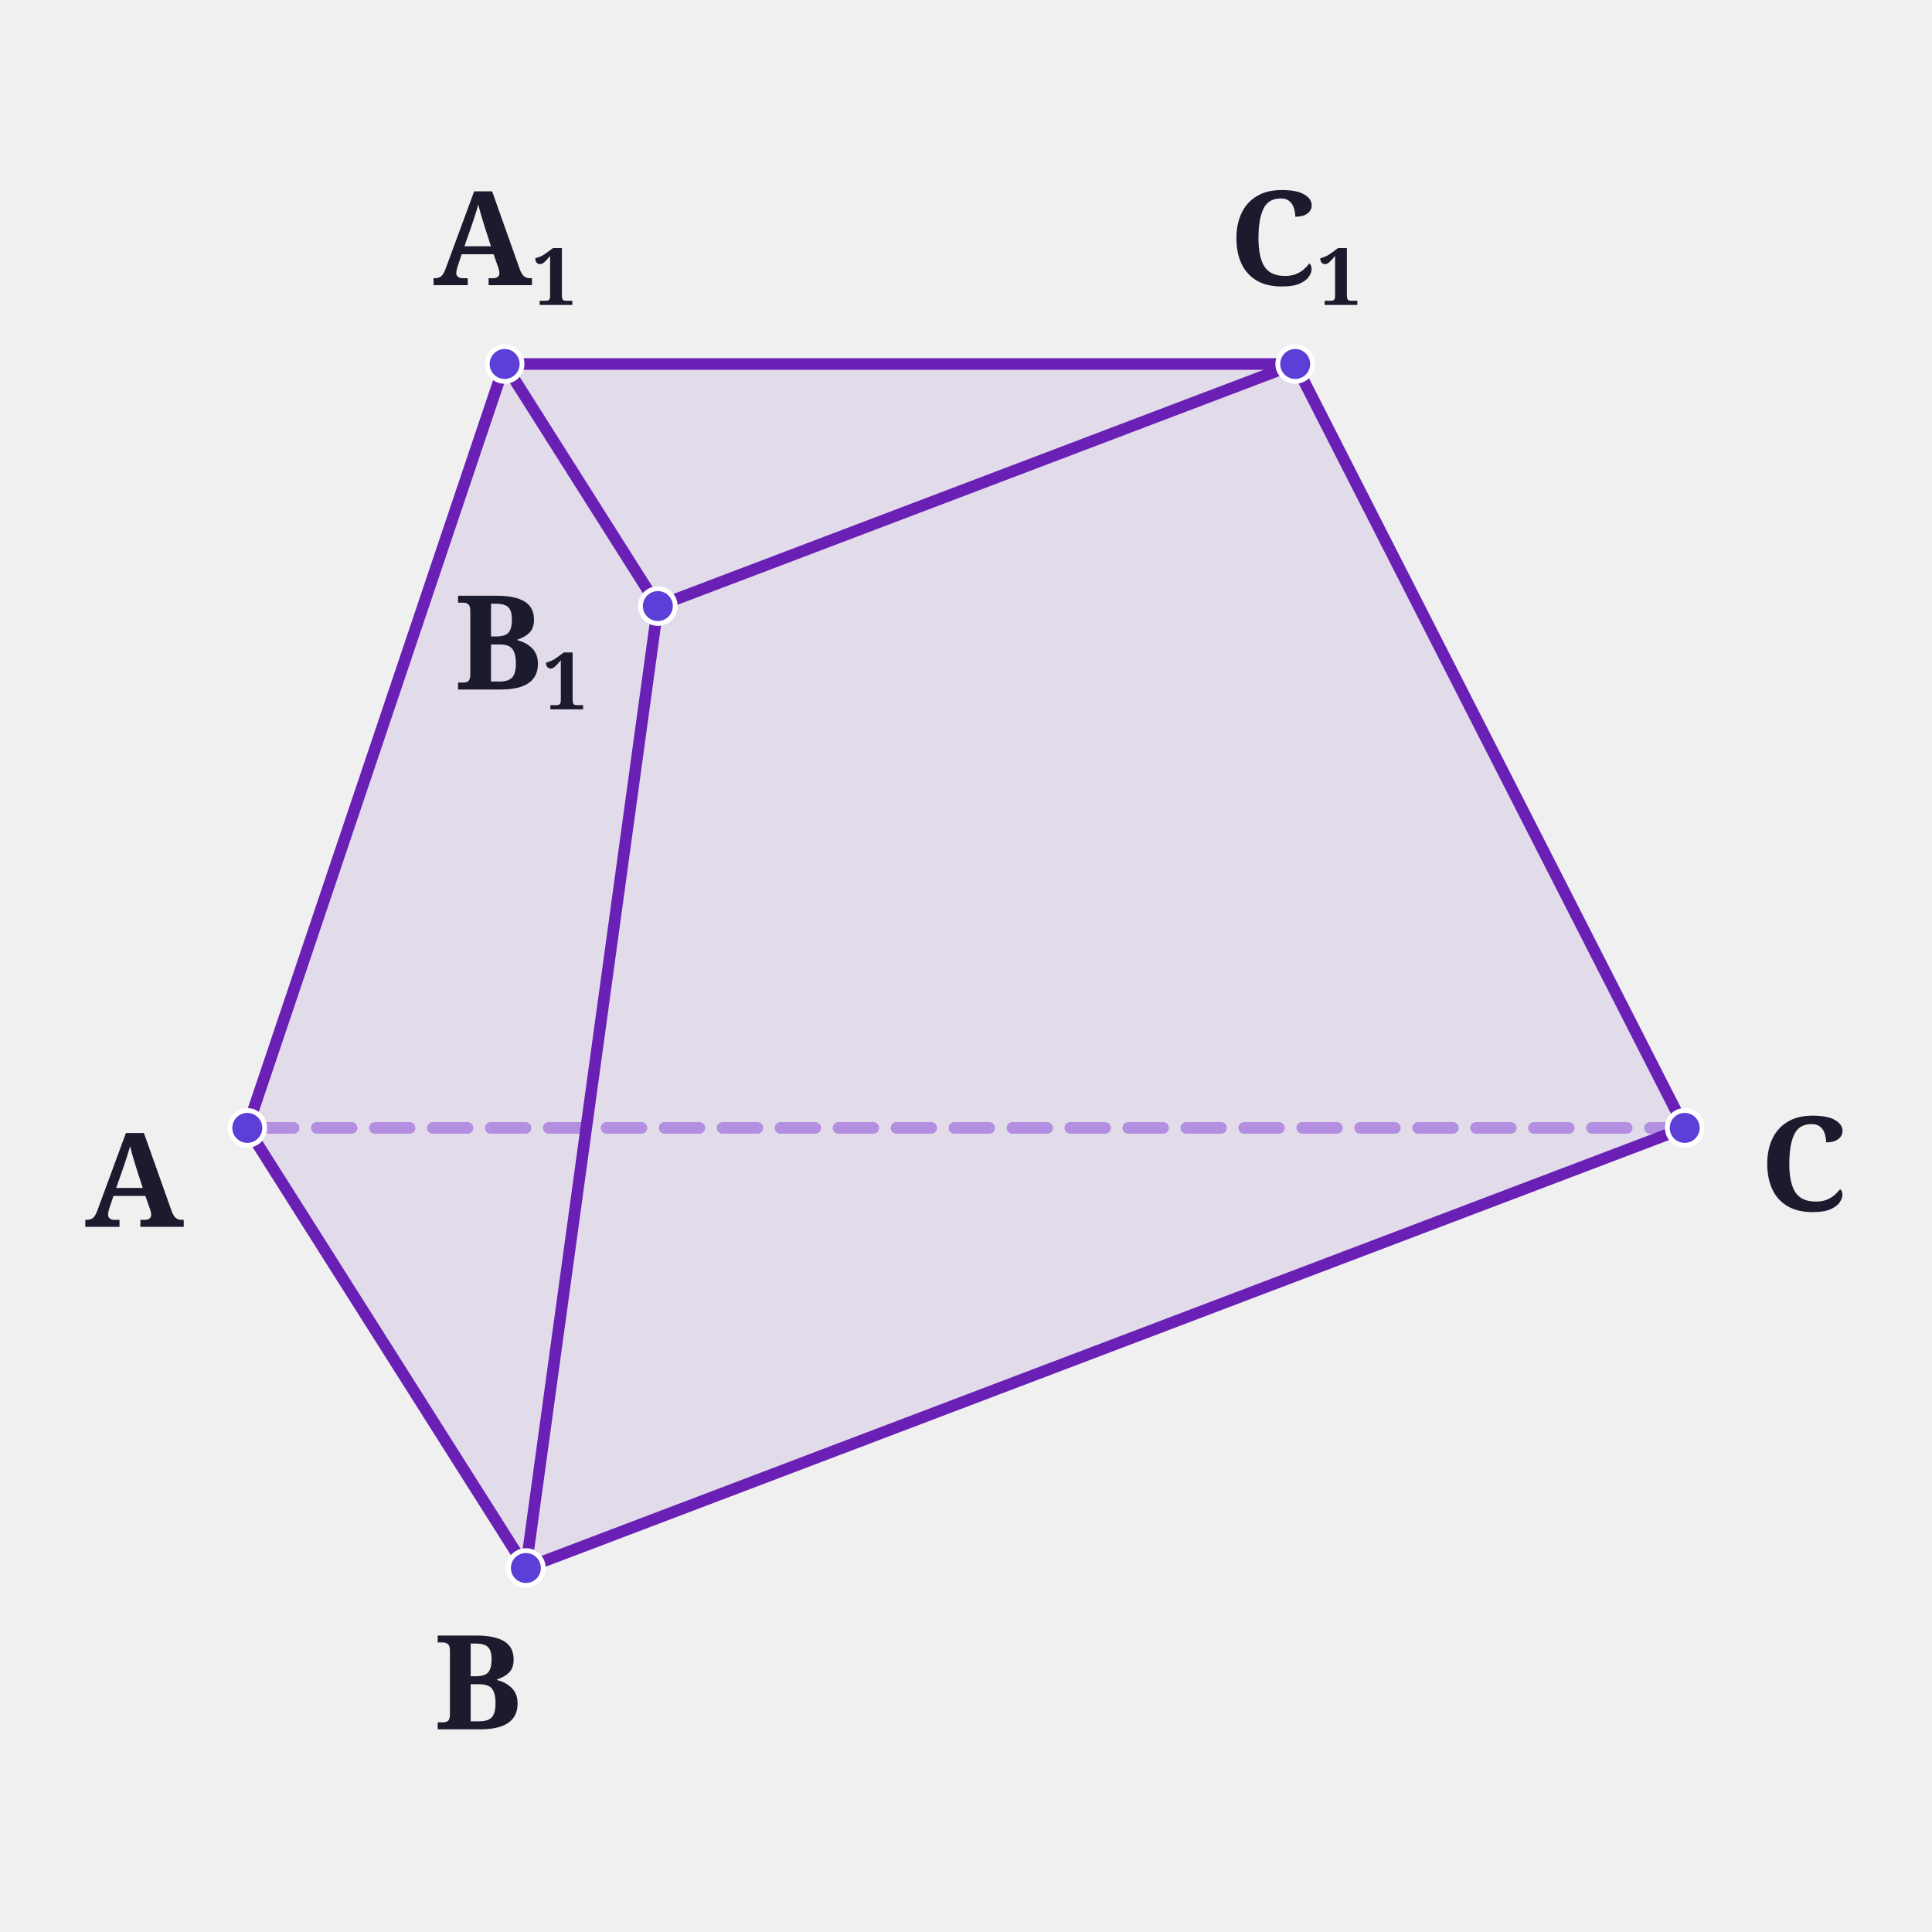
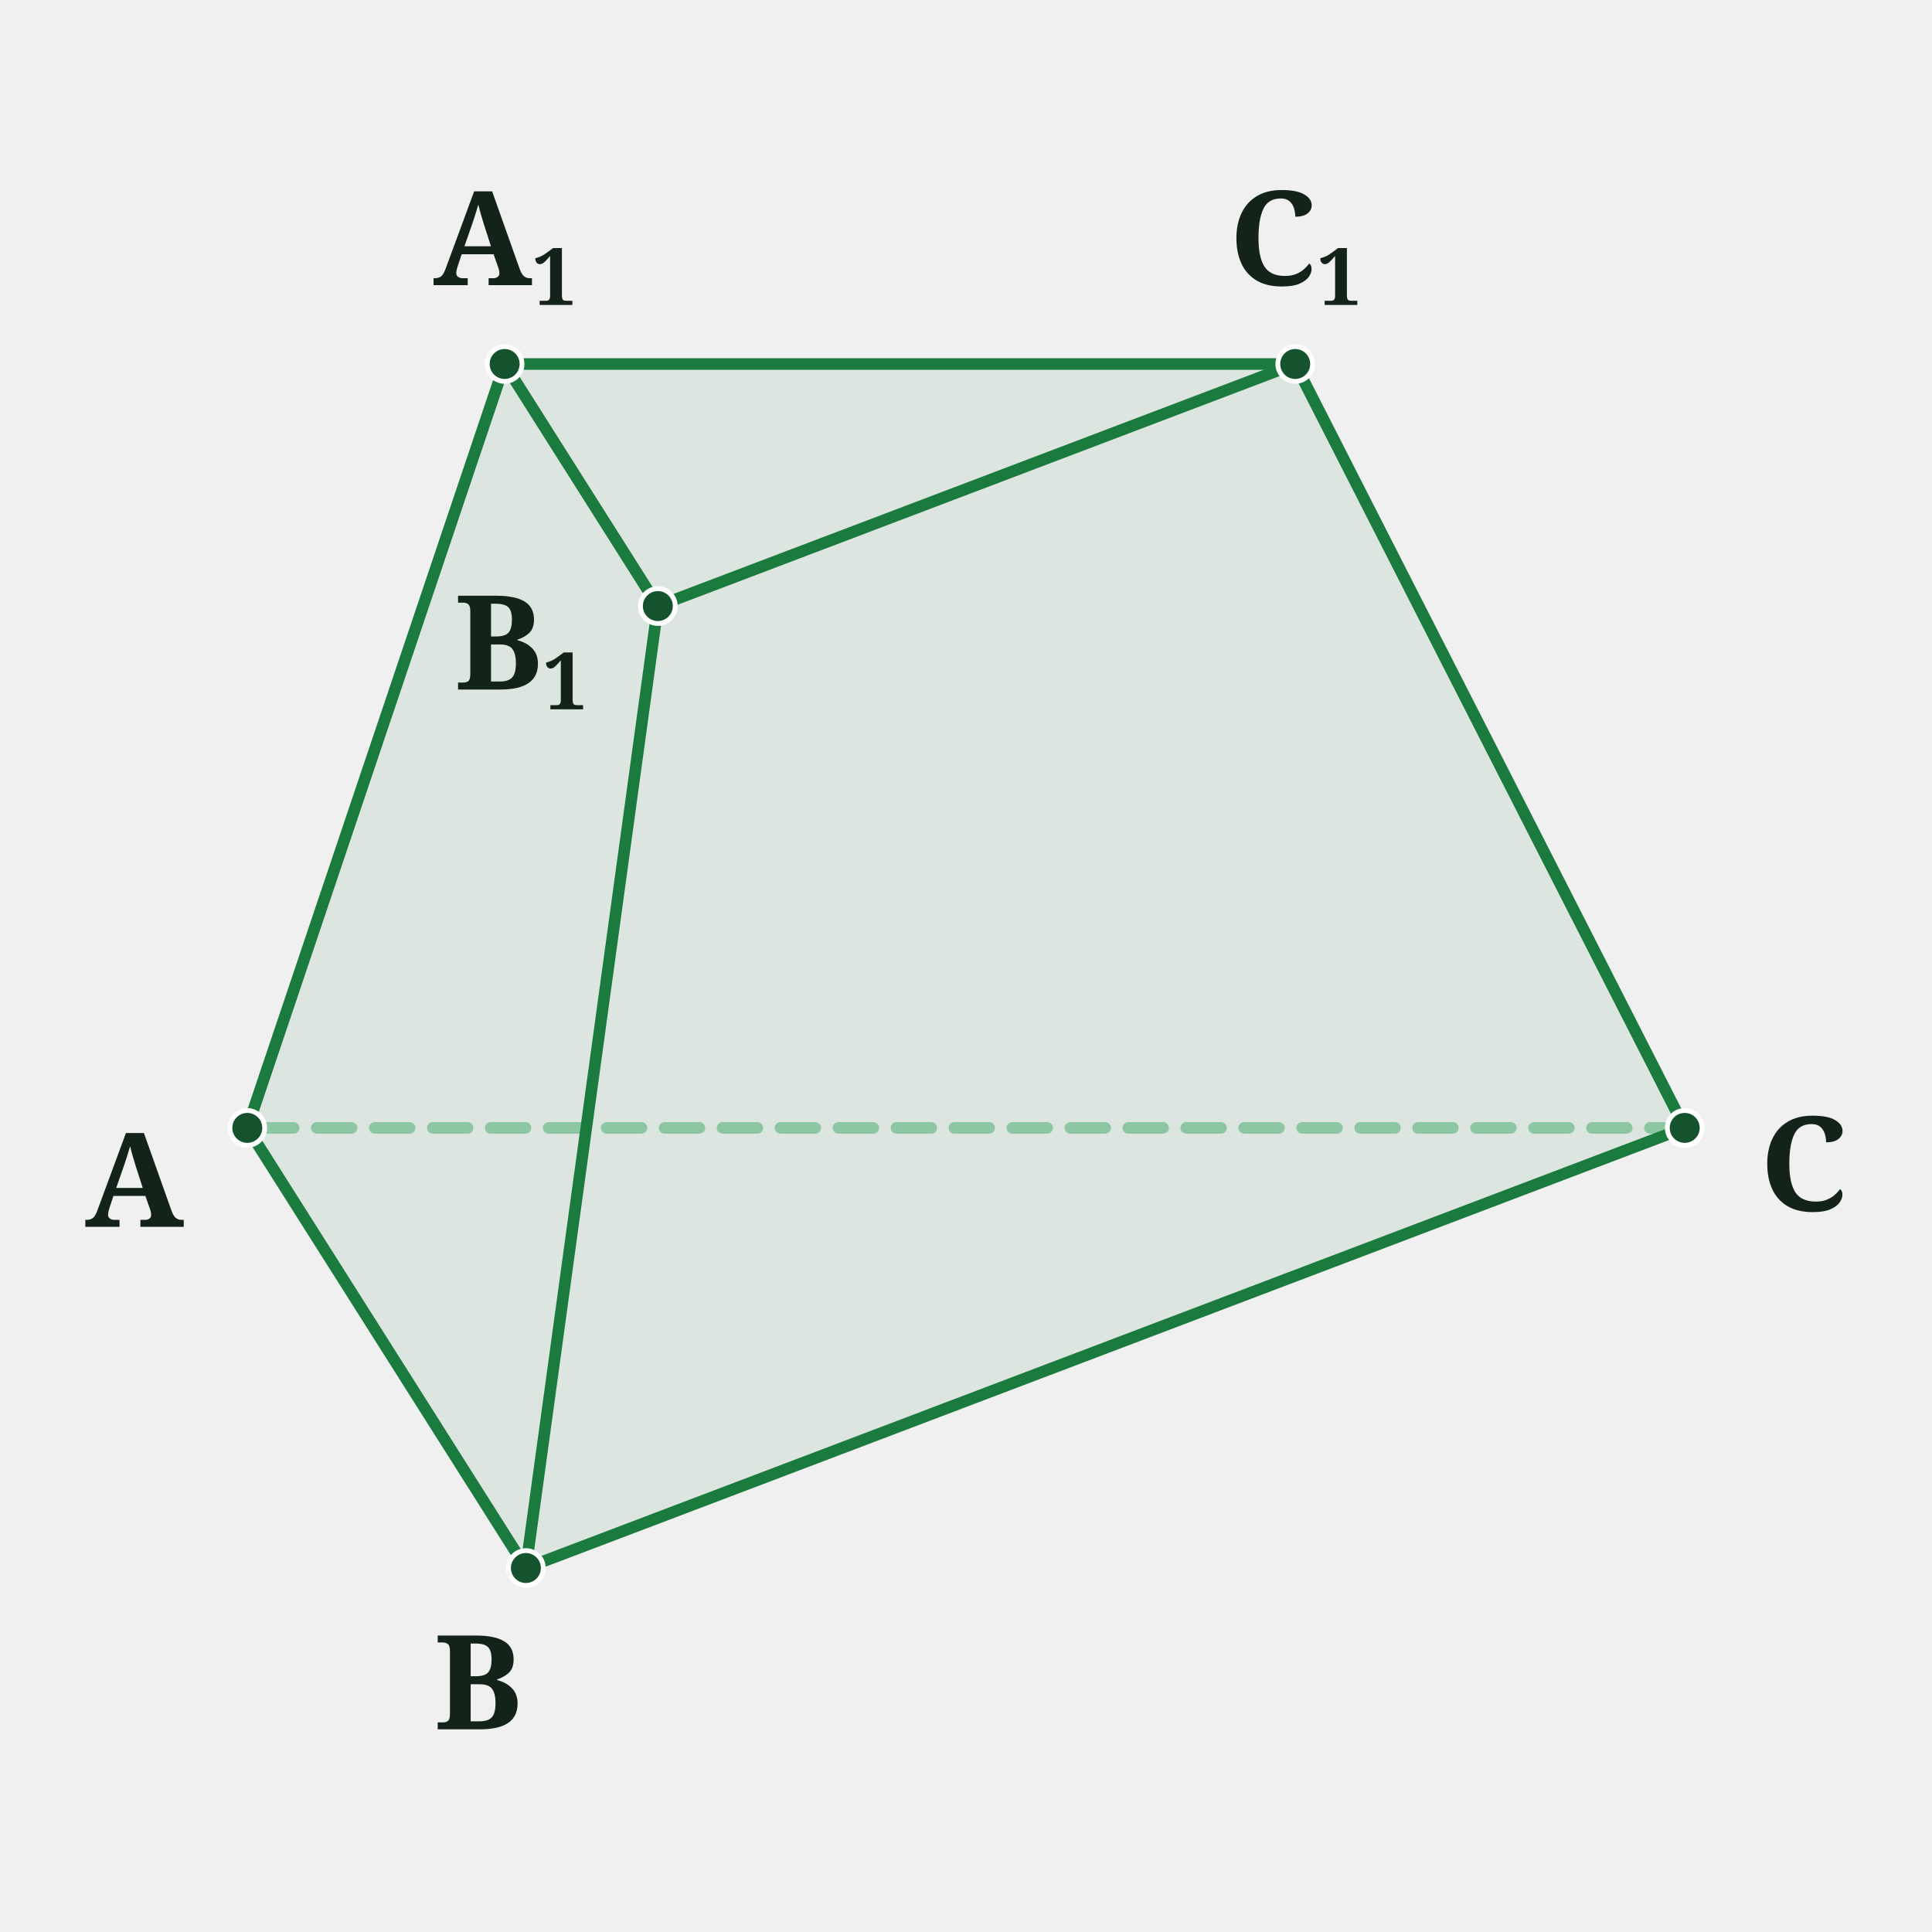
<svg xmlns="http://www.w3.org/2000/svg" viewBox="0 0 1000 1000" width="1000" height="1000">
-   <polygon points="128.0,583.8 261.2,188.4 670.4,188.4 872.0,583.8 272.2,811.6" fill="#6a1fb5" fill-opacity="0.1" stroke="none" />
-   <line x1="872.0" y1="583.8" x2="128.0" y2="583.8" stroke="#b48ee0" stroke-width="6" stroke-dasharray="18,12" stroke-linecap="round" />
-   <line x1="128.0" y1="583.8" x2="272.2" y2="811.6" stroke="#6a1fb5" stroke-width="6" stroke-linecap="round" />
-   <line x1="261.2" y1="188.4" x2="340.5" y2="313.7" stroke="#6a1fb5" stroke-width="6" stroke-linecap="round" />
-   <line x1="128.0" y1="583.8" x2="261.2" y2="188.4" stroke="#6a1fb5" stroke-width="6" stroke-linecap="round" />
-   <line x1="272.2" y1="811.6" x2="872.0" y2="583.8" stroke="#6a1fb5" stroke-width="6" stroke-linecap="round" />
-   <line x1="340.5" y1="313.7" x2="670.4" y2="188.4" stroke="#6a1fb5" stroke-width="6" stroke-linecap="round" />
-   <line x1="272.2" y1="811.6" x2="340.5" y2="313.7" stroke="#6a1fb5" stroke-width="6" stroke-linecap="round" />
-   <line x1="670.4" y1="188.4" x2="261.2" y2="188.4" stroke="#6a1fb5" stroke-width="6" stroke-linecap="round" />
-   <line x1="872.0" y1="583.8" x2="670.4" y2="188.4" stroke="#6a1fb5" stroke-width="6" stroke-linecap="round" />
-   <circle cx="670.4" cy="188.4" r="9" fill="#5b3fd6" stroke="#fff" stroke-width="2.5" />
-   <circle cx="272.2" cy="811.6" r="9" fill="#5b3fd6" stroke="#fff" stroke-width="2.5" />
-   <circle cx="261.2" cy="188.4" r="9" fill="#5b3fd6" stroke="#fff" stroke-width="2.5" />
-   <circle cx="872.0" cy="583.8" r="9" fill="#5b3fd6" stroke="#fff" stroke-width="2.5" />
-   <circle cx="128.0" cy="583.8" r="9" fill="#5b3fd6" stroke="#fff" stroke-width="2.5" />
-   <circle cx="340.5" cy="313.7" r="9" fill="#5b3fd6" stroke="#fff" stroke-width="2.5" />
-   <text x="69.5" y="635.0" font-family="Lora, Georgia, serif" font-weight="700" font-size="68" fill="#1c1b2e" text-anchor="middle">A</text>
-   <text x="247.5" y="895.1" font-family="Lora, Georgia, serif" font-weight="700" font-size="68" fill="#1c1b2e" text-anchor="middle">B</text>
-   <text x="933.7" y="626.7" font-family="Lora, Georgia, serif" font-weight="700" font-size="68" fill="#1c1b2e" text-anchor="middle">C</text>
-   <text x="261.2" y="147.6" font-family="Lora, Georgia, serif" font-weight="700" font-size="68" fill="#1c1b2e" text-anchor="middle">A<tspan font-size="41" baseline-shift="-25%">1</tspan>
+   <polygon points="128.0,583.8 261.2,188.4 670.4,188.4 872.0,583.8 272.2,811.6" fill="#1B7A3E" fill-opacity="0.09" stroke="none" />
+   <line x1="872.0" y1="583.8" x2="128.0" y2="583.8" stroke="#8CC6A3" stroke-width="6" stroke-dasharray="18,12" stroke-linecap="round" />
+   <line x1="128.0" y1="583.8" x2="272.2" y2="811.6" stroke="#1B7A3E" stroke-width="6" stroke-linecap="round" />
+   <line x1="261.2" y1="188.4" x2="340.5" y2="313.7" stroke="#1B7A3E" stroke-width="6" stroke-linecap="round" />
+   <line x1="128.0" y1="583.8" x2="261.2" y2="188.4" stroke="#1B7A3E" stroke-width="6" stroke-linecap="round" />
+   <line x1="272.2" y1="811.6" x2="872.0" y2="583.8" stroke="#1B7A3E" stroke-width="6" stroke-linecap="round" />
+   <line x1="340.5" y1="313.7" x2="670.4" y2="188.4" stroke="#1B7A3E" stroke-width="6" stroke-linecap="round" />
+   <line x1="272.2" y1="811.6" x2="340.5" y2="313.7" stroke="#1B7A3E" stroke-width="6" stroke-linecap="round" />
+   <line x1="670.4" y1="188.4" x2="261.2" y2="188.4" stroke="#1B7A3E" stroke-width="6" stroke-linecap="round" />
+   <line x1="872.0" y1="583.8" x2="670.4" y2="188.4" stroke="#1B7A3E" stroke-width="6" stroke-linecap="round" />
+   <circle cx="128.0" cy="583.8" r="9" fill="#14532D" stroke="#fff" stroke-width="2.5" />
+   <circle cx="261.2" cy="188.4" r="9" fill="#14532D" stroke="#fff" stroke-width="2.5" />
+   <circle cx="272.2" cy="811.6" r="9" fill="#14532D" stroke="#fff" stroke-width="2.5" />
+   <circle cx="340.5" cy="313.7" r="9" fill="#14532D" stroke="#fff" stroke-width="2.5" />
+   <circle cx="872.0" cy="583.8" r="9" fill="#14532D" stroke="#fff" stroke-width="2.5" />
+   <circle cx="670.4" cy="188.4" r="9" fill="#14532D" stroke="#fff" stroke-width="2.5" />
+   <text x="69.5" y="635.0" font-family="Lora, Georgia, serif" font-weight="700" font-size="68" fill="#14231A" text-anchor="middle">A</text>
+   <text x="247.5" y="895.1" font-family="Lora, Georgia, serif" font-weight="700" font-size="68" fill="#14231A" text-anchor="middle">B</text>
+   <text x="933.7" y="626.7" font-family="Lora, Georgia, serif" font-weight="700" font-size="68" fill="#14231A" text-anchor="middle">C</text>
+   <text x="261.2" y="147.6" font-family="Lora, Georgia, serif" font-weight="700" font-size="68" fill="#14231A" text-anchor="middle">A<tspan font-size="41" baseline-shift="-25%">1</tspan>
  </text>
-   <text x="269.5" y="356.9" font-family="Lora, Georgia, serif" font-weight="700" font-size="68" fill="#1c1b2e" text-anchor="middle">B<tspan font-size="41" baseline-shift="-25%">1</tspan>
+   <text x="269.5" y="356.9" font-family="Lora, Georgia, serif" font-weight="700" font-size="68" fill="#14231A" text-anchor="middle">B<tspan font-size="41" baseline-shift="-25%">1</tspan>
  </text>
-   <text x="670.4" y="147.6" font-family="Lora, Georgia, serif" font-weight="700" font-size="68" fill="#1c1b2e" text-anchor="middle">C<tspan font-size="41" baseline-shift="-25%">1</tspan>
+   <text x="670.4" y="147.6" font-family="Lora, Georgia, serif" font-weight="700" font-size="68" fill="#14231A" text-anchor="middle">C<tspan font-size="41" baseline-shift="-25%">1</tspan>
  </text>
</svg>
